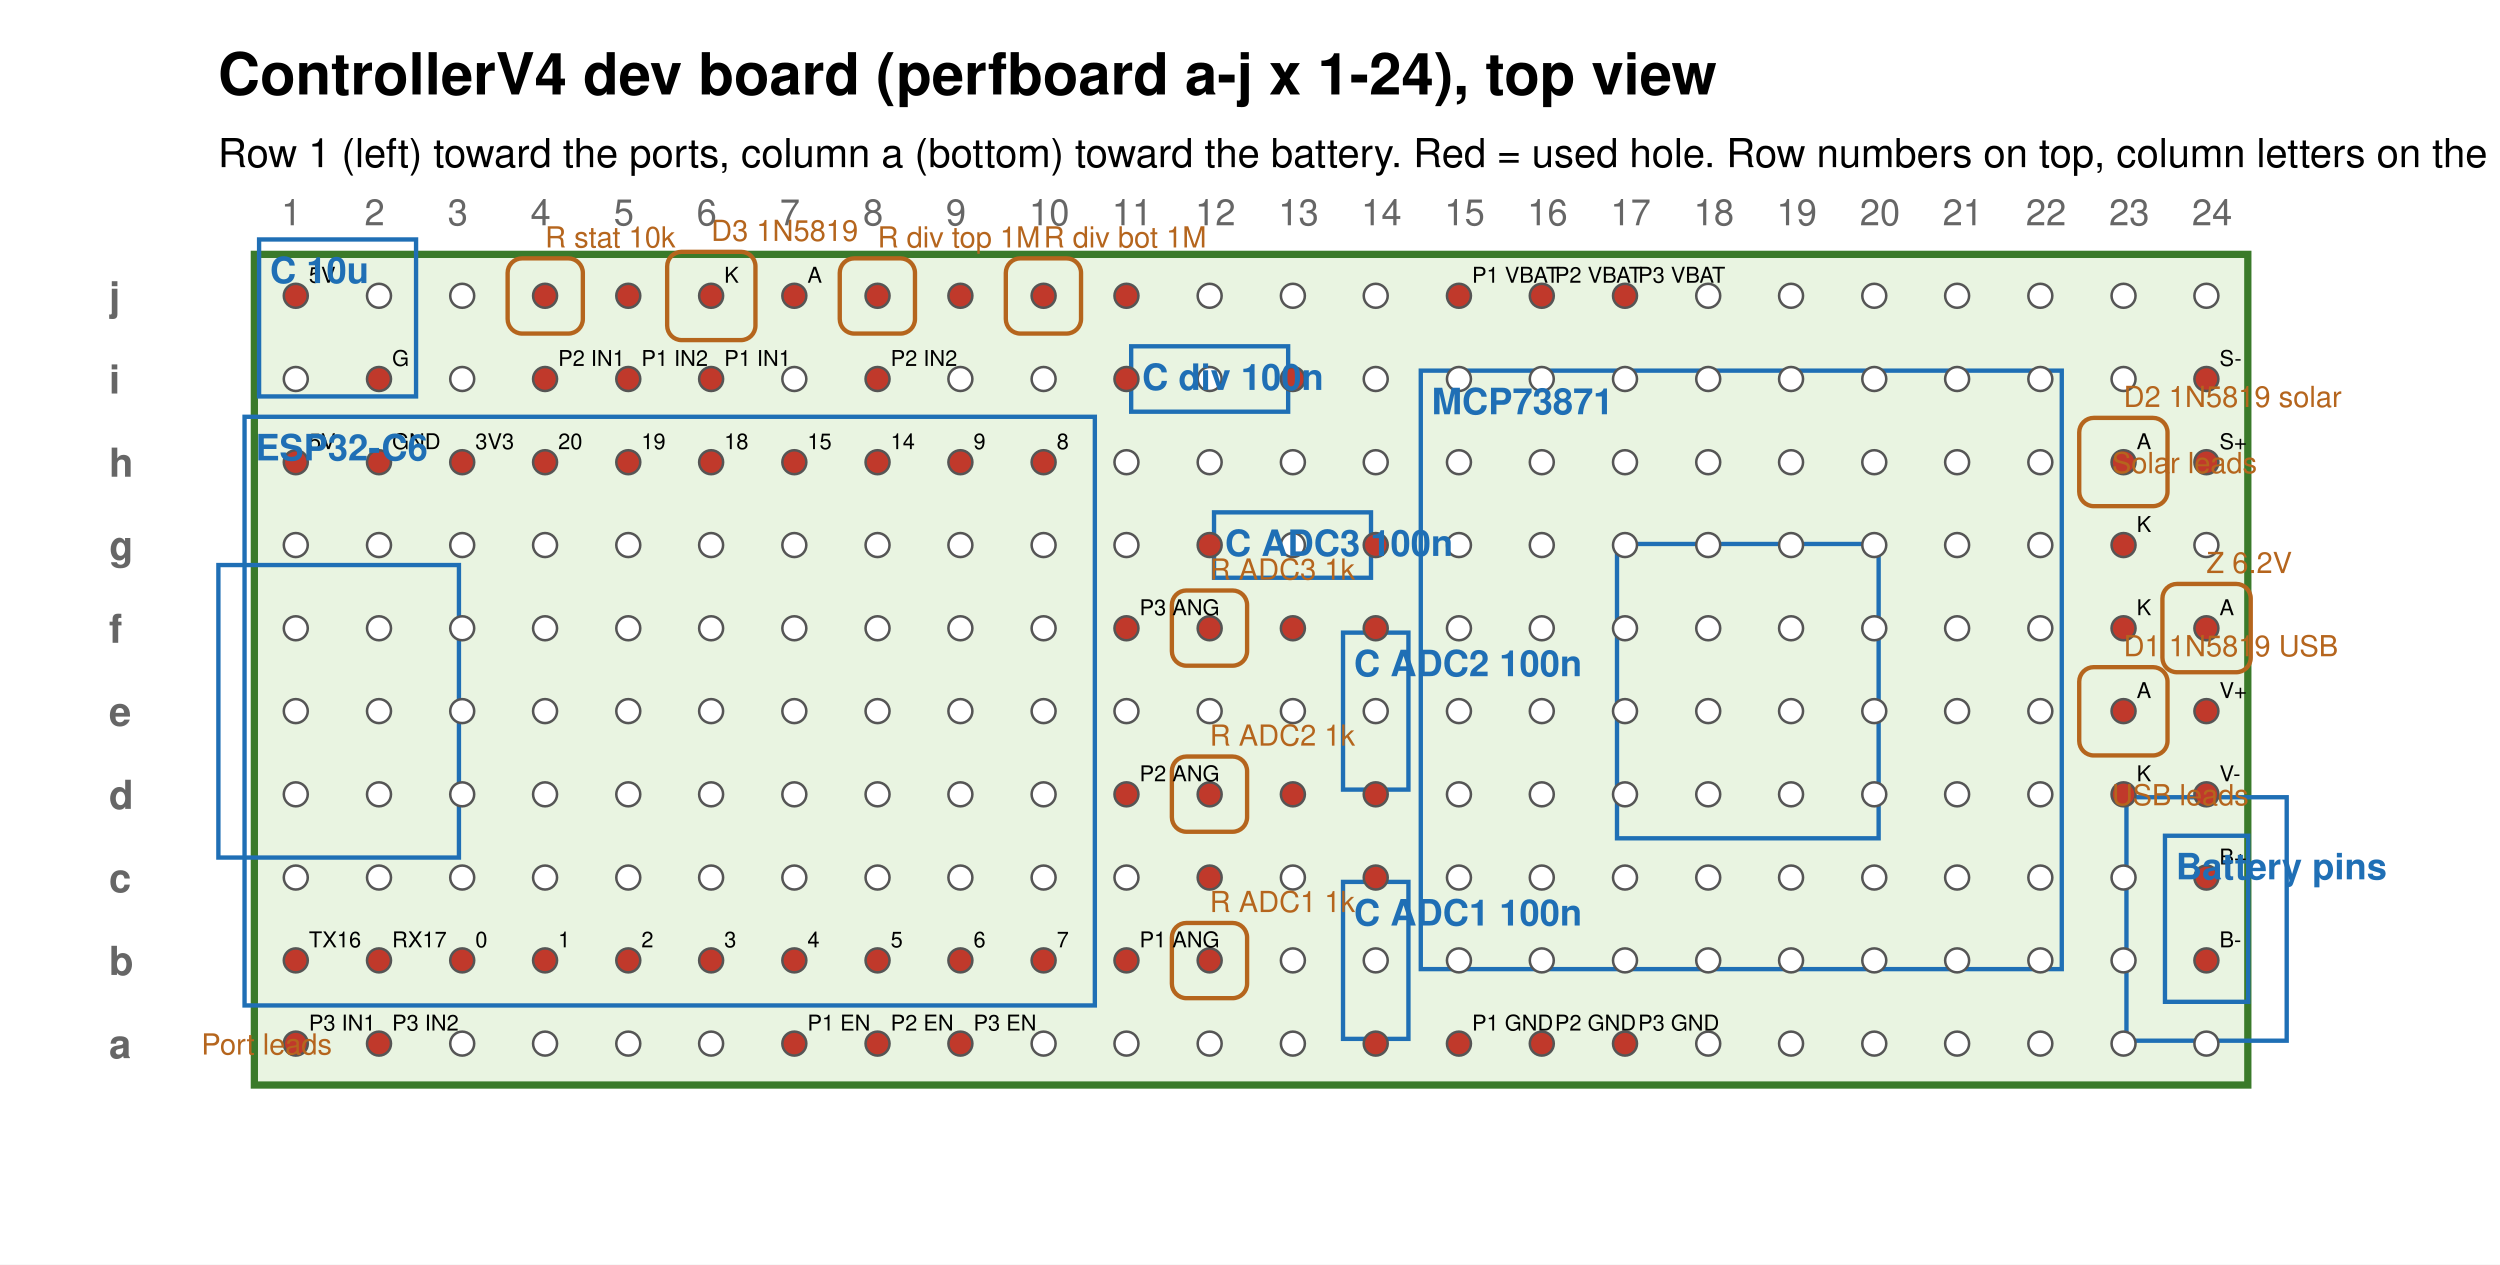
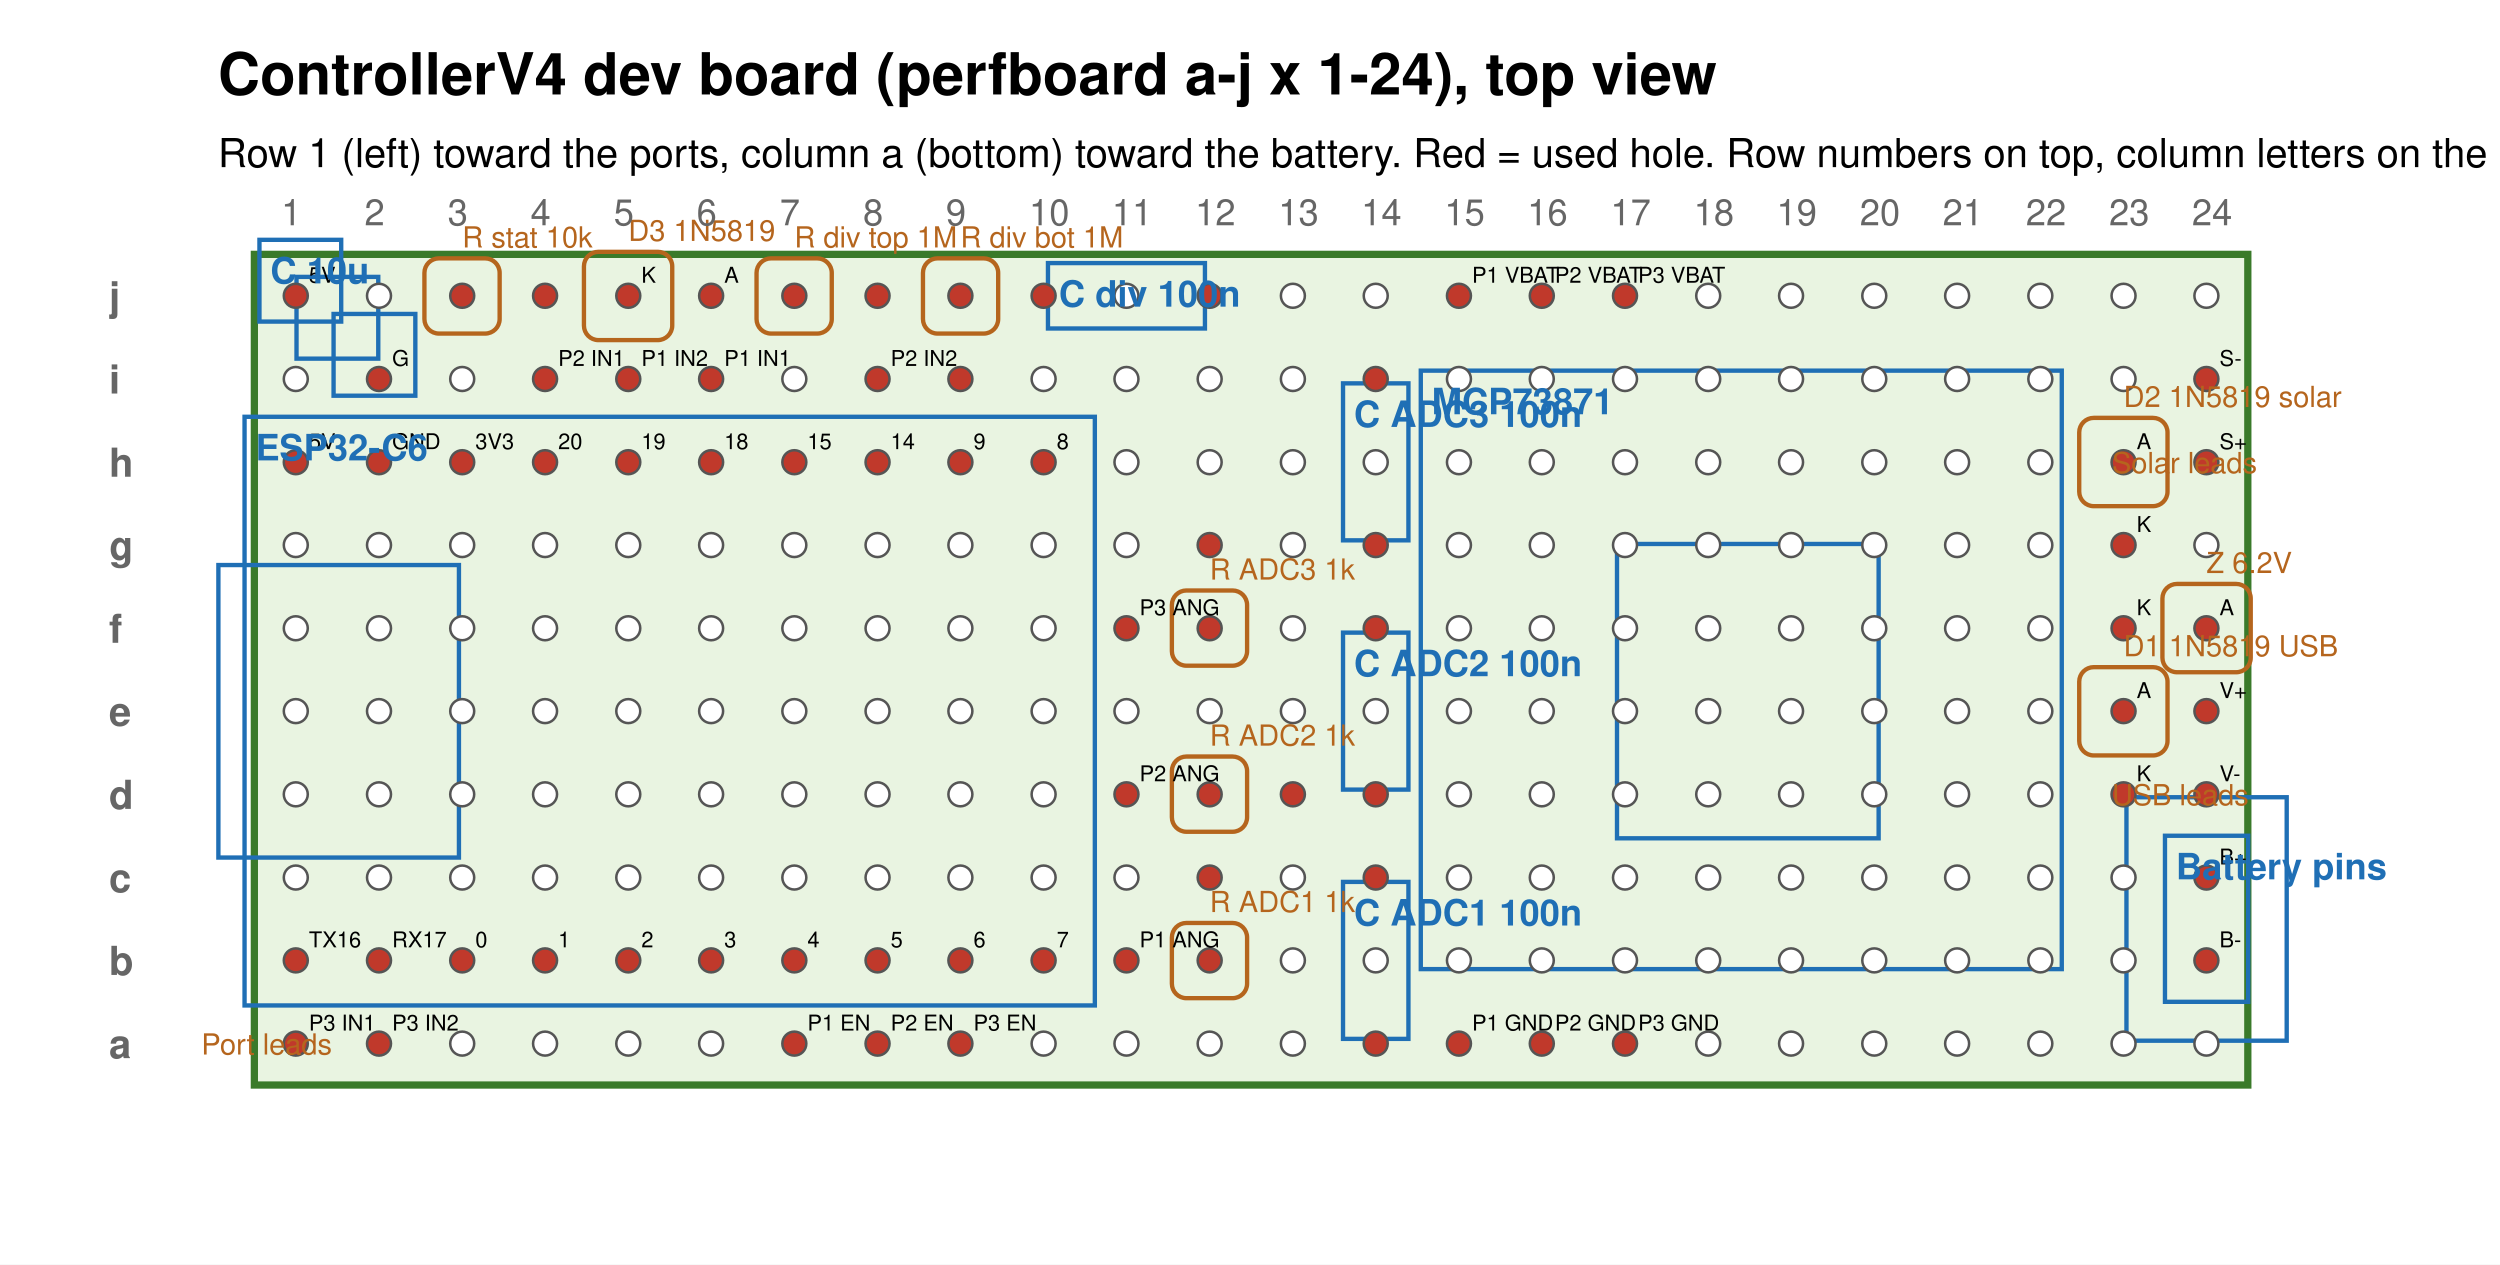
<svg xmlns="http://www.w3.org/2000/svg" width="688" height="348" font-family="Helvetica,Arial">
  <rect width="100%" height="100%" fill="#fff" />
  <text x="60" y="26" font-size="16" font-weight="bold">ControllerV4 dev board (perfboard a-j x 1-24), top view</text>
  <text x="60" y="46" font-size="11">Row 1 (left) toward the ports, column a (bottom) toward the battery. Red = used hole. Row numbers on top, column letters on the left.</text>
  <rect x="70.0" y="70.0" width="548.6" height="228.6" fill="#e9f4e1" stroke="#3a7a2a" stroke-width="2" />
  <rect x="67.3" y="114.7" width="234.0" height="162.0" fill="none" stroke="#1f6fb5" stroke-width="1.2" />
  <rect x="60.1" y="155.5" width="66.2" height="80.5" fill="none" stroke="#1f6fb5" stroke-width="1.2" />
  <rect x="391.0" y="102.0" width="176.4" height="164.7" fill="none" stroke="#1f6fb5" stroke-width="1.2" />
  <rect x="445.0" y="149.7" width="72.0" height="81.0" fill="none" stroke="#1f6fb5" stroke-width="1.2" />
-   <rect x="71.3" y="65.9" width="43.2" height="43.2" fill="none" stroke="#1f6fb5" stroke-width="1.2" />
-   <rect x="139.7" y="71.1" width="20.7" height="20.7" rx="4" fill="none" stroke="#b5651d" stroke-width="1.2" />
-   <rect x="183.6" y="69.3" width="24.3" height="24.3" rx="4" fill="none" stroke="#b5651d" stroke-width="1.2" />
-   <rect x="231.1" y="71.1" width="20.7" height="20.7" rx="4" fill="none" stroke="#b5651d" stroke-width="1.2" />
-   <rect x="276.8" y="71.1" width="20.7" height="20.7" rx="4" fill="none" stroke="#b5651d" stroke-width="1.2" />
-   <rect x="311.3" y="95.3" width="43.2" height="18.0" fill="none" stroke="#1f6fb5" stroke-width="1.2" />
+   <rect x="71.4" y="66.0" width="22.5" height="22.5" fill="none" stroke="#1f6fb5" stroke-width="1.2" />
+   <rect x="81.6" y="76.2" width="22.5" height="22.5" fill="none" stroke="#1f6fb5" stroke-width="1.2" />
+   <rect x="91.8" y="86.4" width="22.5" height="22.5" fill="none" stroke="#1f6fb5" stroke-width="1.2" />
+   <rect x="116.8" y="71.1" width="20.7" height="20.7" rx="4" fill="none" stroke="#b5651d" stroke-width="1.2" />
+   <rect x="160.7" y="69.3" width="24.3" height="24.3" rx="4" fill="none" stroke="#b5651d" stroke-width="1.2" />
+   <rect x="208.2" y="71.1" width="20.7" height="20.7" rx="4" fill="none" stroke="#b5651d" stroke-width="1.2" />
+   <rect x="254.0" y="71.1" width="20.7" height="20.7" rx="4" fill="none" stroke="#b5651d" stroke-width="1.2" />
+   <rect x="288.4" y="72.4" width="43.2" height="18.0" fill="none" stroke="#1f6fb5" stroke-width="1.2" />
  <rect x="322.5" y="254.0" width="20.7" height="20.7" rx="4" fill="none" stroke="#b5651d" stroke-width="1.2" />
  <rect x="369.6" y="242.7" width="18.0" height="43.2" fill="none" stroke="#1f6fb5" stroke-width="1.2" />
  <rect x="322.5" y="208.2" width="20.7" height="20.7" rx="4" fill="none" stroke="#b5651d" stroke-width="1.2" />
  <rect x="369.6" y="174.1" width="18.0" height="43.2" fill="none" stroke="#1f6fb5" stroke-width="1.2" />
  <rect x="322.5" y="162.5" width="20.7" height="20.7" rx="4" fill="none" stroke="#b5651d" stroke-width="1.2" />
-   <rect x="334.1" y="141.0" width="43.2" height="18.0" fill="none" stroke="#1f6fb5" stroke-width="1.2" />
+   <rect x="369.6" y="105.5" width="18.0" height="43.2" fill="none" stroke="#1f6fb5" stroke-width="1.2" />
  <rect x="572.2" y="183.6" width="24.3" height="24.3" rx="4" fill="none" stroke="#b5651d" stroke-width="1.2" />
  <rect x="572.2" y="115.0" width="24.3" height="24.3" rx="4" fill="none" stroke="#b5651d" stroke-width="1.2" />
  <rect x="595.1" y="160.7" width="24.3" height="24.3" rx="4" fill="none" stroke="#b5651d" stroke-width="1.2" />
  <rect x="595.8" y="230.0" width="22.9" height="45.7" fill="none" stroke="#1f6fb5" stroke-width="1.2" />
  <rect x="585.2" y="219.4" width="44.1" height="67.0" fill="none" stroke="#1f6fb5" stroke-width="1.2" />
  <circle cx="81.4" cy="287.2" r="3.3" fill="#c0392b" stroke="#555" stroke-width="0.7" />
  <circle cx="81.4" cy="264.3" r="3.3" fill="#c0392b" stroke="#555" stroke-width="0.7" />
  <circle cx="81.4" cy="241.5" r="3.3" fill="#fff" stroke="#555" stroke-width="0.7" />
  <circle cx="81.4" cy="218.6" r="3.3" fill="#fff" stroke="#555" stroke-width="0.7" />
  <circle cx="81.4" cy="195.7" r="3.3" fill="#fff" stroke="#555" stroke-width="0.7" />
  <circle cx="81.4" cy="172.9" r="3.3" fill="#fff" stroke="#555" stroke-width="0.7" />
  <circle cx="81.4" cy="150.0" r="3.3" fill="#fff" stroke="#555" stroke-width="0.7" />
  <circle cx="81.4" cy="127.2" r="3.3" fill="#c0392b" stroke="#555" stroke-width="0.7" />
  <circle cx="81.4" cy="104.3" r="3.3" fill="#fff" stroke="#555" stroke-width="0.7" />
  <circle cx="81.4" cy="81.4" r="3.3" fill="#c0392b" stroke="#555" stroke-width="0.7" />
  <circle cx="104.3" cy="287.2" r="3.3" fill="#c0392b" stroke="#555" stroke-width="0.7" />
  <circle cx="104.3" cy="264.3" r="3.3" fill="#c0392b" stroke="#555" stroke-width="0.7" />
  <circle cx="104.3" cy="241.5" r="3.3" fill="#fff" stroke="#555" stroke-width="0.7" />
  <circle cx="104.3" cy="218.6" r="3.3" fill="#fff" stroke="#555" stroke-width="0.7" />
  <circle cx="104.3" cy="195.7" r="3.3" fill="#fff" stroke="#555" stroke-width="0.7" />
  <circle cx="104.3" cy="172.9" r="3.3" fill="#fff" stroke="#555" stroke-width="0.7" />
  <circle cx="104.3" cy="150.0" r="3.3" fill="#fff" stroke="#555" stroke-width="0.7" />
  <circle cx="104.3" cy="127.2" r="3.3" fill="#c0392b" stroke="#555" stroke-width="0.7" />
  <circle cx="104.3" cy="104.3" r="3.3" fill="#c0392b" stroke="#555" stroke-width="0.7" />
  <circle cx="104.3" cy="81.4" r="3.3" fill="#fff" stroke="#555" stroke-width="0.7" />
  <circle cx="127.2" cy="287.2" r="3.3" fill="#fff" stroke="#555" stroke-width="0.7" />
  <circle cx="127.2" cy="264.3" r="3.3" fill="#c0392b" stroke="#555" stroke-width="0.7" />
  <circle cx="127.2" cy="241.5" r="3.3" fill="#fff" stroke="#555" stroke-width="0.7" />
  <circle cx="127.2" cy="218.6" r="3.3" fill="#fff" stroke="#555" stroke-width="0.7" />
  <circle cx="127.2" cy="195.7" r="3.3" fill="#fff" stroke="#555" stroke-width="0.7" />
  <circle cx="127.2" cy="172.9" r="3.3" fill="#fff" stroke="#555" stroke-width="0.7" />
  <circle cx="127.2" cy="150.0" r="3.3" fill="#fff" stroke="#555" stroke-width="0.7" />
  <circle cx="127.2" cy="127.2" r="3.3" fill="#c0392b" stroke="#555" stroke-width="0.7" />
  <circle cx="127.2" cy="104.3" r="3.3" fill="#fff" stroke="#555" stroke-width="0.7" />
-   <circle cx="127.2" cy="81.4" r="3.3" fill="#fff" stroke="#555" stroke-width="0.7" />
+   <circle cx="127.2" cy="81.4" r="3.3" fill="#c0392b" stroke="#555" stroke-width="0.7" />
  <circle cx="150.0" cy="287.2" r="3.3" fill="#fff" stroke="#555" stroke-width="0.7" />
  <circle cx="150.0" cy="264.3" r="3.3" fill="#c0392b" stroke="#555" stroke-width="0.7" />
  <circle cx="150.0" cy="241.5" r="3.3" fill="#fff" stroke="#555" stroke-width="0.7" />
  <circle cx="150.0" cy="218.6" r="3.3" fill="#fff" stroke="#555" stroke-width="0.7" />
  <circle cx="150.0" cy="195.7" r="3.3" fill="#fff" stroke="#555" stroke-width="0.7" />
  <circle cx="150.0" cy="172.9" r="3.3" fill="#fff" stroke="#555" stroke-width="0.7" />
  <circle cx="150.0" cy="150.0" r="3.3" fill="#fff" stroke="#555" stroke-width="0.7" />
  <circle cx="150.0" cy="127.2" r="3.3" fill="#c0392b" stroke="#555" stroke-width="0.7" />
  <circle cx="150.0" cy="104.3" r="3.3" fill="#c0392b" stroke="#555" stroke-width="0.7" />
  <circle cx="150.0" cy="81.4" r="3.3" fill="#c0392b" stroke="#555" stroke-width="0.7" />
  <circle cx="172.9" cy="287.2" r="3.3" fill="#fff" stroke="#555" stroke-width="0.7" />
  <circle cx="172.9" cy="264.3" r="3.3" fill="#c0392b" stroke="#555" stroke-width="0.7" />
  <circle cx="172.9" cy="241.5" r="3.3" fill="#fff" stroke="#555" stroke-width="0.7" />
  <circle cx="172.9" cy="218.6" r="3.3" fill="#fff" stroke="#555" stroke-width="0.7" />
  <circle cx="172.9" cy="195.7" r="3.3" fill="#fff" stroke="#555" stroke-width="0.7" />
  <circle cx="172.9" cy="172.9" r="3.3" fill="#fff" stroke="#555" stroke-width="0.7" />
  <circle cx="172.9" cy="150.0" r="3.3" fill="#fff" stroke="#555" stroke-width="0.7" />
  <circle cx="172.9" cy="127.2" r="3.3" fill="#c0392b" stroke="#555" stroke-width="0.7" />
  <circle cx="172.9" cy="104.3" r="3.3" fill="#c0392b" stroke="#555" stroke-width="0.7" />
  <circle cx="172.9" cy="81.4" r="3.3" fill="#c0392b" stroke="#555" stroke-width="0.7" />
  <circle cx="195.7" cy="287.2" r="3.3" fill="#fff" stroke="#555" stroke-width="0.7" />
  <circle cx="195.7" cy="264.3" r="3.3" fill="#c0392b" stroke="#555" stroke-width="0.7" />
  <circle cx="195.7" cy="241.5" r="3.3" fill="#fff" stroke="#555" stroke-width="0.7" />
  <circle cx="195.7" cy="218.6" r="3.3" fill="#fff" stroke="#555" stroke-width="0.7" />
  <circle cx="195.7" cy="195.7" r="3.3" fill="#fff" stroke="#555" stroke-width="0.7" />
  <circle cx="195.7" cy="172.9" r="3.3" fill="#fff" stroke="#555" stroke-width="0.7" />
  <circle cx="195.7" cy="150.0" r="3.3" fill="#fff" stroke="#555" stroke-width="0.7" />
  <circle cx="195.7" cy="127.2" r="3.3" fill="#c0392b" stroke="#555" stroke-width="0.7" />
  <circle cx="195.7" cy="104.3" r="3.3" fill="#c0392b" stroke="#555" stroke-width="0.7" />
  <circle cx="195.7" cy="81.4" r="3.3" fill="#c0392b" stroke="#555" stroke-width="0.7" />
  <circle cx="218.6" cy="287.2" r="3.3" fill="#c0392b" stroke="#555" stroke-width="0.7" />
  <circle cx="218.6" cy="264.3" r="3.3" fill="#c0392b" stroke="#555" stroke-width="0.7" />
  <circle cx="218.6" cy="241.5" r="3.3" fill="#fff" stroke="#555" stroke-width="0.7" />
  <circle cx="218.6" cy="218.6" r="3.3" fill="#fff" stroke="#555" stroke-width="0.7" />
  <circle cx="218.6" cy="195.7" r="3.3" fill="#fff" stroke="#555" stroke-width="0.7" />
  <circle cx="218.6" cy="172.9" r="3.3" fill="#fff" stroke="#555" stroke-width="0.7" />
  <circle cx="218.6" cy="150.0" r="3.3" fill="#fff" stroke="#555" stroke-width="0.7" />
  <circle cx="218.6" cy="127.2" r="3.3" fill="#c0392b" stroke="#555" stroke-width="0.7" />
  <circle cx="218.6" cy="104.3" r="3.3" fill="#fff" stroke="#555" stroke-width="0.7" />
  <circle cx="218.6" cy="81.4" r="3.3" fill="#c0392b" stroke="#555" stroke-width="0.7" />
  <circle cx="241.5" cy="287.2" r="3.3" fill="#c0392b" stroke="#555" stroke-width="0.7" />
  <circle cx="241.5" cy="264.3" r="3.3" fill="#c0392b" stroke="#555" stroke-width="0.7" />
  <circle cx="241.5" cy="241.5" r="3.3" fill="#fff" stroke="#555" stroke-width="0.7" />
  <circle cx="241.5" cy="218.6" r="3.3" fill="#fff" stroke="#555" stroke-width="0.7" />
  <circle cx="241.5" cy="195.7" r="3.3" fill="#fff" stroke="#555" stroke-width="0.7" />
  <circle cx="241.5" cy="172.9" r="3.3" fill="#fff" stroke="#555" stroke-width="0.7" />
  <circle cx="241.5" cy="150.0" r="3.3" fill="#fff" stroke="#555" stroke-width="0.7" />
  <circle cx="241.5" cy="127.2" r="3.3" fill="#c0392b" stroke="#555" stroke-width="0.7" />
  <circle cx="241.5" cy="104.3" r="3.3" fill="#c0392b" stroke="#555" stroke-width="0.7" />
  <circle cx="241.5" cy="81.4" r="3.3" fill="#c0392b" stroke="#555" stroke-width="0.7" />
  <circle cx="264.3" cy="287.2" r="3.3" fill="#c0392b" stroke="#555" stroke-width="0.7" />
  <circle cx="264.3" cy="264.3" r="3.3" fill="#c0392b" stroke="#555" stroke-width="0.7" />
  <circle cx="264.3" cy="241.5" r="3.3" fill="#fff" stroke="#555" stroke-width="0.7" />
  <circle cx="264.3" cy="218.6" r="3.3" fill="#fff" stroke="#555" stroke-width="0.7" />
  <circle cx="264.3" cy="195.7" r="3.3" fill="#fff" stroke="#555" stroke-width="0.7" />
  <circle cx="264.3" cy="172.9" r="3.3" fill="#fff" stroke="#555" stroke-width="0.7" />
  <circle cx="264.3" cy="150.0" r="3.3" fill="#fff" stroke="#555" stroke-width="0.7" />
  <circle cx="264.3" cy="127.2" r="3.3" fill="#c0392b" stroke="#555" stroke-width="0.7" />
-   <circle cx="264.3" cy="104.3" r="3.3" fill="#fff" stroke="#555" stroke-width="0.7" />
+   <circle cx="264.3" cy="104.3" r="3.3" fill="#c0392b" stroke="#555" stroke-width="0.7" />
  <circle cx="264.3" cy="81.4" r="3.3" fill="#c0392b" stroke="#555" stroke-width="0.7" />
  <circle cx="287.2" cy="287.2" r="3.3" fill="#fff" stroke="#555" stroke-width="0.7" />
  <circle cx="287.2" cy="264.3" r="3.3" fill="#c0392b" stroke="#555" stroke-width="0.7" />
  <circle cx="287.2" cy="241.5" r="3.3" fill="#fff" stroke="#555" stroke-width="0.7" />
  <circle cx="287.2" cy="218.6" r="3.3" fill="#fff" stroke="#555" stroke-width="0.7" />
  <circle cx="287.2" cy="195.7" r="3.3" fill="#fff" stroke="#555" stroke-width="0.7" />
  <circle cx="287.2" cy="172.9" r="3.3" fill="#fff" stroke="#555" stroke-width="0.7" />
  <circle cx="287.2" cy="150.0" r="3.3" fill="#fff" stroke="#555" stroke-width="0.7" />
  <circle cx="287.2" cy="127.2" r="3.3" fill="#c0392b" stroke="#555" stroke-width="0.7" />
  <circle cx="287.2" cy="104.3" r="3.3" fill="#fff" stroke="#555" stroke-width="0.7" />
  <circle cx="287.2" cy="81.4" r="3.3" fill="#c0392b" stroke="#555" stroke-width="0.7" />
  <circle cx="310.0" cy="287.2" r="3.3" fill="#fff" stroke="#555" stroke-width="0.7" />
  <circle cx="310.0" cy="264.3" r="3.3" fill="#c0392b" stroke="#555" stroke-width="0.7" />
  <circle cx="310.0" cy="241.5" r="3.3" fill="#fff" stroke="#555" stroke-width="0.7" />
  <circle cx="310.0" cy="218.6" r="3.3" fill="#c0392b" stroke="#555" stroke-width="0.7" />
  <circle cx="310.0" cy="195.7" r="3.3" fill="#fff" stroke="#555" stroke-width="0.7" />
  <circle cx="310.0" cy="172.9" r="3.3" fill="#c0392b" stroke="#555" stroke-width="0.7" />
  <circle cx="310.0" cy="150.0" r="3.3" fill="#fff" stroke="#555" stroke-width="0.7" />
  <circle cx="310.0" cy="127.2" r="3.3" fill="#fff" stroke="#555" stroke-width="0.7" />
-   <circle cx="310.0" cy="104.3" r="3.3" fill="#c0392b" stroke="#555" stroke-width="0.7" />
-   <circle cx="310.0" cy="81.4" r="3.3" fill="#c0392b" stroke="#555" stroke-width="0.7" />
+   <circle cx="310.0" cy="104.3" r="3.3" fill="#fff" stroke="#555" stroke-width="0.7" />
+   <circle cx="310.0" cy="81.4" r="3.3" fill="#fff" stroke="#555" stroke-width="0.7" />
  <circle cx="332.9" cy="287.2" r="3.3" fill="#fff" stroke="#555" stroke-width="0.7" />
  <circle cx="332.9" cy="264.3" r="3.3" fill="#c0392b" stroke="#555" stroke-width="0.7" />
  <circle cx="332.9" cy="241.5" r="3.3" fill="#c0392b" stroke="#555" stroke-width="0.7" />
  <circle cx="332.9" cy="218.6" r="3.3" fill="#c0392b" stroke="#555" stroke-width="0.7" />
  <circle cx="332.9" cy="195.7" r="3.3" fill="#fff" stroke="#555" stroke-width="0.7" />
  <circle cx="332.9" cy="172.9" r="3.3" fill="#c0392b" stroke="#555" stroke-width="0.7" />
  <circle cx="332.9" cy="150.0" r="3.3" fill="#c0392b" stroke="#555" stroke-width="0.7" />
  <circle cx="332.9" cy="127.2" r="3.3" fill="#fff" stroke="#555" stroke-width="0.7" />
  <circle cx="332.9" cy="104.3" r="3.3" fill="#fff" stroke="#555" stroke-width="0.7" />
-   <circle cx="332.9" cy="81.4" r="3.3" fill="#fff" stroke="#555" stroke-width="0.7" />
+   <circle cx="332.9" cy="81.4" r="3.3" fill="#c0392b" stroke="#555" stroke-width="0.7" />
  <circle cx="355.8" cy="287.2" r="3.3" fill="#fff" stroke="#555" stroke-width="0.7" />
  <circle cx="355.8" cy="264.3" r="3.3" fill="#fff" stroke="#555" stroke-width="0.7" />
  <circle cx="355.8" cy="241.5" r="3.3" fill="#fff" stroke="#555" stroke-width="0.7" />
  <circle cx="355.8" cy="218.6" r="3.3" fill="#c0392b" stroke="#555" stroke-width="0.7" />
  <circle cx="355.8" cy="195.7" r="3.3" fill="#fff" stroke="#555" stroke-width="0.7" />
-   <circle cx="355.8" cy="172.9" r="3.3" fill="#c0392b" stroke="#555" stroke-width="0.7" />
+   <circle cx="355.8" cy="172.9" r="3.3" fill="#fff" stroke="#555" stroke-width="0.7" />
  <circle cx="355.8" cy="150.0" r="3.3" fill="#fff" stroke="#555" stroke-width="0.7" />
  <circle cx="355.8" cy="127.2" r="3.3" fill="#fff" stroke="#555" stroke-width="0.7" />
-   <circle cx="355.8" cy="104.3" r="3.3" fill="#c0392b" stroke="#555" stroke-width="0.7" />
+   <circle cx="355.8" cy="104.3" r="3.3" fill="#fff" stroke="#555" stroke-width="0.7" />
  <circle cx="355.8" cy="81.4" r="3.3" fill="#fff" stroke="#555" stroke-width="0.7" />
  <circle cx="378.6" cy="287.2" r="3.3" fill="#c0392b" stroke="#555" stroke-width="0.7" />
  <circle cx="378.6" cy="264.3" r="3.3" fill="#fff" stroke="#555" stroke-width="0.7" />
  <circle cx="378.6" cy="241.5" r="3.3" fill="#c0392b" stroke="#555" stroke-width="0.7" />
  <circle cx="378.6" cy="218.6" r="3.3" fill="#c0392b" stroke="#555" stroke-width="0.7" />
  <circle cx="378.6" cy="195.7" r="3.3" fill="#fff" stroke="#555" stroke-width="0.7" />
  <circle cx="378.6" cy="172.9" r="3.3" fill="#c0392b" stroke="#555" stroke-width="0.7" />
  <circle cx="378.6" cy="150.0" r="3.3" fill="#c0392b" stroke="#555" stroke-width="0.7" />
  <circle cx="378.6" cy="127.2" r="3.3" fill="#fff" stroke="#555" stroke-width="0.7" />
-   <circle cx="378.6" cy="104.3" r="3.3" fill="#fff" stroke="#555" stroke-width="0.7" />
+   <circle cx="378.6" cy="104.3" r="3.3" fill="#c0392b" stroke="#555" stroke-width="0.7" />
  <circle cx="378.6" cy="81.4" r="3.3" fill="#fff" stroke="#555" stroke-width="0.7" />
  <circle cx="401.5" cy="287.2" r="3.3" fill="#c0392b" stroke="#555" stroke-width="0.7" />
  <circle cx="401.5" cy="264.3" r="3.3" fill="#fff" stroke="#555" stroke-width="0.7" />
  <circle cx="401.5" cy="241.5" r="3.3" fill="#fff" stroke="#555" stroke-width="0.7" />
  <circle cx="401.5" cy="218.6" r="3.3" fill="#fff" stroke="#555" stroke-width="0.7" />
  <circle cx="401.5" cy="195.7" r="3.3" fill="#fff" stroke="#555" stroke-width="0.7" />
  <circle cx="401.5" cy="172.9" r="3.3" fill="#fff" stroke="#555" stroke-width="0.7" />
  <circle cx="401.5" cy="150.0" r="3.3" fill="#fff" stroke="#555" stroke-width="0.7" />
  <circle cx="401.5" cy="127.2" r="3.3" fill="#fff" stroke="#555" stroke-width="0.7" />
  <circle cx="401.5" cy="104.3" r="3.3" fill="#fff" stroke="#555" stroke-width="0.7" />
  <circle cx="401.5" cy="81.4" r="3.3" fill="#c0392b" stroke="#555" stroke-width="0.7" />
  <circle cx="424.3" cy="287.2" r="3.3" fill="#c0392b" stroke="#555" stroke-width="0.7" />
  <circle cx="424.3" cy="264.3" r="3.3" fill="#fff" stroke="#555" stroke-width="0.7" />
  <circle cx="424.3" cy="241.5" r="3.3" fill="#fff" stroke="#555" stroke-width="0.7" />
  <circle cx="424.3" cy="218.6" r="3.3" fill="#fff" stroke="#555" stroke-width="0.7" />
  <circle cx="424.3" cy="195.7" r="3.3" fill="#fff" stroke="#555" stroke-width="0.7" />
  <circle cx="424.3" cy="172.9" r="3.3" fill="#fff" stroke="#555" stroke-width="0.7" />
  <circle cx="424.3" cy="150.0" r="3.3" fill="#fff" stroke="#555" stroke-width="0.7" />
  <circle cx="424.3" cy="127.2" r="3.3" fill="#fff" stroke="#555" stroke-width="0.7" />
  <circle cx="424.3" cy="104.3" r="3.3" fill="#fff" stroke="#555" stroke-width="0.7" />
  <circle cx="424.3" cy="81.4" r="3.3" fill="#c0392b" stroke="#555" stroke-width="0.7" />
  <circle cx="447.2" cy="287.2" r="3.3" fill="#c0392b" stroke="#555" stroke-width="0.7" />
  <circle cx="447.2" cy="264.3" r="3.3" fill="#fff" stroke="#555" stroke-width="0.7" />
  <circle cx="447.2" cy="241.5" r="3.3" fill="#fff" stroke="#555" stroke-width="0.7" />
  <circle cx="447.2" cy="218.6" r="3.3" fill="#fff" stroke="#555" stroke-width="0.7" />
  <circle cx="447.2" cy="195.7" r="3.3" fill="#fff" stroke="#555" stroke-width="0.7" />
  <circle cx="447.2" cy="172.9" r="3.3" fill="#fff" stroke="#555" stroke-width="0.7" />
  <circle cx="447.2" cy="150.0" r="3.3" fill="#fff" stroke="#555" stroke-width="0.7" />
  <circle cx="447.2" cy="127.2" r="3.3" fill="#fff" stroke="#555" stroke-width="0.7" />
  <circle cx="447.2" cy="104.3" r="3.3" fill="#fff" stroke="#555" stroke-width="0.7" />
  <circle cx="447.2" cy="81.4" r="3.3" fill="#c0392b" stroke="#555" stroke-width="0.7" />
  <circle cx="470.1" cy="287.2" r="3.3" fill="#fff" stroke="#555" stroke-width="0.7" />
  <circle cx="470.1" cy="264.3" r="3.3" fill="#fff" stroke="#555" stroke-width="0.7" />
  <circle cx="470.1" cy="241.5" r="3.3" fill="#fff" stroke="#555" stroke-width="0.7" />
  <circle cx="470.1" cy="218.6" r="3.3" fill="#fff" stroke="#555" stroke-width="0.7" />
  <circle cx="470.1" cy="195.7" r="3.3" fill="#fff" stroke="#555" stroke-width="0.7" />
  <circle cx="470.1" cy="172.9" r="3.3" fill="#fff" stroke="#555" stroke-width="0.7" />
  <circle cx="470.1" cy="150.0" r="3.3" fill="#fff" stroke="#555" stroke-width="0.7" />
  <circle cx="470.1" cy="127.2" r="3.3" fill="#fff" stroke="#555" stroke-width="0.7" />
  <circle cx="470.1" cy="104.3" r="3.3" fill="#fff" stroke="#555" stroke-width="0.7" />
  <circle cx="470.1" cy="81.4" r="3.3" fill="#fff" stroke="#555" stroke-width="0.7" />
  <circle cx="492.9" cy="287.2" r="3.3" fill="#fff" stroke="#555" stroke-width="0.7" />
  <circle cx="492.9" cy="264.3" r="3.3" fill="#fff" stroke="#555" stroke-width="0.7" />
  <circle cx="492.9" cy="241.5" r="3.3" fill="#fff" stroke="#555" stroke-width="0.7" />
  <circle cx="492.9" cy="218.6" r="3.3" fill="#fff" stroke="#555" stroke-width="0.7" />
  <circle cx="492.9" cy="195.7" r="3.3" fill="#fff" stroke="#555" stroke-width="0.7" />
  <circle cx="492.9" cy="172.9" r="3.3" fill="#fff" stroke="#555" stroke-width="0.7" />
  <circle cx="492.9" cy="150.0" r="3.3" fill="#fff" stroke="#555" stroke-width="0.7" />
  <circle cx="492.9" cy="127.2" r="3.3" fill="#fff" stroke="#555" stroke-width="0.7" />
  <circle cx="492.9" cy="104.3" r="3.3" fill="#fff" stroke="#555" stroke-width="0.7" />
  <circle cx="492.9" cy="81.4" r="3.3" fill="#fff" stroke="#555" stroke-width="0.7" />
  <circle cx="515.8" cy="287.2" r="3.3" fill="#fff" stroke="#555" stroke-width="0.7" />
  <circle cx="515.8" cy="264.3" r="3.3" fill="#fff" stroke="#555" stroke-width="0.7" />
  <circle cx="515.8" cy="241.5" r="3.3" fill="#fff" stroke="#555" stroke-width="0.7" />
  <circle cx="515.8" cy="218.6" r="3.3" fill="#fff" stroke="#555" stroke-width="0.7" />
  <circle cx="515.8" cy="195.7" r="3.3" fill="#fff" stroke="#555" stroke-width="0.7" />
  <circle cx="515.8" cy="172.9" r="3.3" fill="#fff" stroke="#555" stroke-width="0.7" />
  <circle cx="515.8" cy="150.0" r="3.3" fill="#fff" stroke="#555" stroke-width="0.7" />
  <circle cx="515.8" cy="127.2" r="3.3" fill="#fff" stroke="#555" stroke-width="0.7" />
  <circle cx="515.8" cy="104.3" r="3.3" fill="#fff" stroke="#555" stroke-width="0.7" />
  <circle cx="515.8" cy="81.4" r="3.3" fill="#fff" stroke="#555" stroke-width="0.7" />
  <circle cx="538.6" cy="287.2" r="3.3" fill="#fff" stroke="#555" stroke-width="0.7" />
  <circle cx="538.6" cy="264.3" r="3.3" fill="#fff" stroke="#555" stroke-width="0.7" />
  <circle cx="538.6" cy="241.5" r="3.3" fill="#fff" stroke="#555" stroke-width="0.7" />
  <circle cx="538.6" cy="218.6" r="3.3" fill="#fff" stroke="#555" stroke-width="0.7" />
  <circle cx="538.6" cy="195.7" r="3.3" fill="#fff" stroke="#555" stroke-width="0.7" />
  <circle cx="538.6" cy="172.9" r="3.3" fill="#fff" stroke="#555" stroke-width="0.7" />
  <circle cx="538.6" cy="150.0" r="3.3" fill="#fff" stroke="#555" stroke-width="0.7" />
  <circle cx="538.6" cy="127.2" r="3.3" fill="#fff" stroke="#555" stroke-width="0.7" />
  <circle cx="538.6" cy="104.3" r="3.3" fill="#fff" stroke="#555" stroke-width="0.7" />
  <circle cx="538.6" cy="81.4" r="3.3" fill="#fff" stroke="#555" stroke-width="0.7" />
  <circle cx="561.5" cy="287.2" r="3.3" fill="#fff" stroke="#555" stroke-width="0.7" />
  <circle cx="561.5" cy="264.3" r="3.3" fill="#fff" stroke="#555" stroke-width="0.7" />
  <circle cx="561.5" cy="241.5" r="3.3" fill="#fff" stroke="#555" stroke-width="0.7" />
  <circle cx="561.5" cy="218.6" r="3.3" fill="#fff" stroke="#555" stroke-width="0.7" />
  <circle cx="561.5" cy="195.7" r="3.3" fill="#fff" stroke="#555" stroke-width="0.7" />
  <circle cx="561.5" cy="172.9" r="3.3" fill="#fff" stroke="#555" stroke-width="0.7" />
  <circle cx="561.5" cy="150.0" r="3.3" fill="#fff" stroke="#555" stroke-width="0.7" />
  <circle cx="561.5" cy="127.2" r="3.3" fill="#fff" stroke="#555" stroke-width="0.7" />
  <circle cx="561.5" cy="104.3" r="3.3" fill="#fff" stroke="#555" stroke-width="0.7" />
  <circle cx="561.5" cy="81.4" r="3.3" fill="#fff" stroke="#555" stroke-width="0.7" />
  <circle cx="584.4" cy="287.2" r="3.3" fill="#fff" stroke="#555" stroke-width="0.7" />
  <circle cx="584.4" cy="264.3" r="3.3" fill="#fff" stroke="#555" stroke-width="0.7" />
  <circle cx="584.4" cy="241.5" r="3.3" fill="#fff" stroke="#555" stroke-width="0.7" />
  <circle cx="584.4" cy="218.6" r="3.3" fill="#c0392b" stroke="#555" stroke-width="0.7" />
  <circle cx="584.4" cy="195.7" r="3.3" fill="#c0392b" stroke="#555" stroke-width="0.7" />
  <circle cx="584.4" cy="172.9" r="3.3" fill="#c0392b" stroke="#555" stroke-width="0.7" />
  <circle cx="584.4" cy="150.0" r="3.3" fill="#c0392b" stroke="#555" stroke-width="0.7" />
  <circle cx="584.4" cy="127.2" r="3.3" fill="#c0392b" stroke="#555" stroke-width="0.7" />
  <circle cx="584.4" cy="104.3" r="3.3" fill="#fff" stroke="#555" stroke-width="0.7" />
  <circle cx="584.4" cy="81.4" r="3.3" fill="#fff" stroke="#555" stroke-width="0.7" />
  <circle cx="607.2" cy="287.2" r="3.3" fill="#fff" stroke="#555" stroke-width="0.7" />
  <circle cx="607.2" cy="264.3" r="3.3" fill="#c0392b" stroke="#555" stroke-width="0.7" />
  <circle cx="607.2" cy="241.5" r="3.3" fill="#c0392b" stroke="#555" stroke-width="0.7" />
  <circle cx="607.2" cy="218.6" r="3.3" fill="#c0392b" stroke="#555" stroke-width="0.7" />
  <circle cx="607.2" cy="195.7" r="3.3" fill="#c0392b" stroke="#555" stroke-width="0.7" />
  <circle cx="607.2" cy="172.9" r="3.3" fill="#c0392b" stroke="#555" stroke-width="0.7" />
  <circle cx="607.2" cy="150.0" r="3.3" fill="#fff" stroke="#555" stroke-width="0.7" />
  <circle cx="607.2" cy="127.2" r="3.3" fill="#c0392b" stroke="#555" stroke-width="0.7" />
  <circle cx="607.2" cy="104.3" r="3.3" fill="#c0392b" stroke="#555" stroke-width="0.7" />
  <circle cx="607.2" cy="81.4" r="3.3" fill="#fff" stroke="#555" stroke-width="0.7" />
  <text x="85.0" y="260.7" font-size="6">TX16</text>
  <text x="107.9" y="260.7" font-size="6">RX17</text>
  <text x="130.8" y="260.7" font-size="6">0</text>
  <text x="153.6" y="260.7" font-size="6">1</text>
  <text x="176.5" y="260.7" font-size="6">2</text>
  <text x="199.3" y="260.7" font-size="6">3</text>
  <text x="222.2" y="260.7" font-size="6">4</text>
  <text x="245.1" y="260.7" font-size="6">5</text>
  <text x="267.9" y="260.7" font-size="6">6</text>
  <text x="290.8" y="260.7" font-size="6">7</text>
  <text x="85.0" y="123.6" font-size="6">5V</text>
  <text x="107.9" y="123.6" font-size="6">GND</text>
  <text x="130.8" y="123.6" font-size="6">3V3</text>
  <text x="153.6" y="123.6" font-size="6">20</text>
  <text x="176.5" y="123.6" font-size="6">19</text>
  <text x="199.3" y="123.6" font-size="6">18</text>
  <text x="222.2" y="123.6" font-size="6">15</text>
  <text x="245.1" y="123.6" font-size="6">14</text>
  <text x="267.9" y="123.6" font-size="6">9</text>
  <text x="290.8" y="123.6" font-size="6">8</text>
  <text x="70.3" y="126.7" font-size="10" font-weight="bold" fill="#1f6fb5">ESP32-C6</text>
  <text x="394.0" y="114.0" font-size="10" font-weight="bold" fill="#1f6fb5">MCP73871</text>
  <text x="85.0" y="77.8" font-size="6">5V</text>
  <text x="107.9" y="100.7" font-size="6">G</text>
-   <text x="74.3" y="77.9" font-size="10" font-weight="bold" fill="#1f6fb5">C 10u</text>
-   <text x="150.0" y="68.1" font-size="8" fill="#b5651d">R stat 10k</text>
-   <text x="199.3" y="77.8" font-size="6">K</text>
-   <text x="222.2" y="77.8" font-size="6">A</text>
-   <text x="195.7" y="66.3" font-size="8" fill="#b5651d">D3 1N5819</text>
-   <text x="241.5" y="68.1" font-size="8" fill="#b5651d">R div top 1M</text>
-   <text x="287.2" y="68.1" font-size="8" fill="#b5651d">R div bot 1M</text>
-   <text x="314.3" y="107.3" font-size="10" font-weight="bold" fill="#1f6fb5">C div 100n</text>
+   <text x="74.4" y="78.0" font-size="10" font-weight="bold" fill="#1f6fb5">C 10u</text>
+   <text x="127.2" y="68.1" font-size="8" fill="#b5651d">R stat 10k</text>
+   <text x="176.5" y="77.8" font-size="6">K</text>
+   <text x="199.3" y="77.8" font-size="6">A</text>
+   <text x="172.9" y="66.3" font-size="8" fill="#b5651d">D3 1N5819</text>
+   <text x="218.6" y="68.1" font-size="8" fill="#b5651d">R div top 1M</text>
+   <text x="264.3" y="68.1" font-size="8" fill="#b5651d">R div bot 1M</text>
+   <text x="291.4" y="84.4" font-size="10" font-weight="bold" fill="#1f6fb5">C div 100n</text>
  <text x="332.9" y="251.0" font-size="8" fill="#b5651d">R ADC1 1k</text>
  <text x="372.6" y="254.7" font-size="10" font-weight="bold" fill="#1f6fb5">C ADC1 100n</text>
  <text x="332.9" y="205.2" font-size="8" fill="#b5651d">R ADC2 1k</text>
  <text x="372.6" y="186.1" font-size="10" font-weight="bold" fill="#1f6fb5">C ADC2 100n</text>
  <text x="332.9" y="159.5" font-size="8" fill="#b5651d">R ADC3 1k</text>
-   <text x="337.1" y="153.0" font-size="10" font-weight="bold" fill="#1f6fb5">C ADC3 100n</text>
+   <text x="372.6" y="117.5" font-size="10" font-weight="bold" fill="#1f6fb5">C ADC3 100n</text>
  <text x="588.0" y="192.1" font-size="6">A</text>
  <text x="588.0" y="215.0" font-size="6">K</text>
  <text x="584.4" y="180.6" font-size="8" fill="#b5651d">D1 1N5819 USB</text>
  <text x="588.0" y="123.6" font-size="6">A</text>
  <text x="588.0" y="146.4" font-size="6">K</text>
  <text x="584.4" y="112.0" font-size="8" fill="#b5651d">D2 1N5819 solar</text>
  <text x="610.8" y="169.3" font-size="6">A</text>
  <text x="588.0" y="169.3" font-size="6">K</text>
  <text x="607.2" y="157.7" font-size="8" fill="#b5651d">Z 6.2V</text>
  <text x="610.8" y="260.7" font-size="6">B-</text>
  <text x="610.8" y="237.9" font-size="6">B+</text>
  <text x="598.8" y="242.0" font-size="10" font-weight="bold" fill="#1f6fb5">Battery pins</text>
  <text x="610.8" y="215.0" font-size="6">V-</text>
  <text x="610.8" y="192.1" font-size="6">V+</text>
  <text x="581.2" y="221.6" font-size="8" fill="#b5651d">USB leads</text>
  <text x="610.8" y="123.6" font-size="6">S+</text>
  <text x="610.8" y="100.7" font-size="6">S-</text>
  <text x="581.2" y="130.2" font-size="8" fill="#b5651d">Solar leads</text>
  <text x="85.0" y="283.6" font-size="6">P3 IN1</text>
  <text x="107.9" y="283.6" font-size="6">P3 IN2</text>
  <text x="199.3" y="100.7" font-size="6">P1 IN1</text>
  <text x="176.5" y="100.7" font-size="6">P1 IN2</text>
  <text x="153.6" y="100.7" font-size="6">P2 IN1</text>
  <text x="245.1" y="100.7" font-size="6">P2 IN2</text>
  <text x="222.2" y="283.6" font-size="6">P1 EN</text>
  <text x="245.1" y="283.6" font-size="6">P2 EN</text>
  <text x="267.9" y="283.6" font-size="6">P3 EN</text>
  <text x="313.6" y="260.7" font-size="6">P1 ANG</text>
  <text x="313.6" y="215.0" font-size="6">P2 ANG</text>
  <text x="313.6" y="169.3" font-size="6">P3 ANG</text>
  <text x="405.1" y="77.8" font-size="6">P1 VBAT</text>
  <text x="427.9" y="77.8" font-size="6">P2 VBAT</text>
  <text x="450.8" y="77.8" font-size="6">P3 VBAT</text>
  <text x="405.1" y="283.6" font-size="6">P1 GND</text>
  <text x="427.9" y="283.6" font-size="6">P2 GND</text>
  <text x="450.8" y="283.6" font-size="6">P3 GND</text>
  <text x="55.4" y="290.2" font-size="8" fill="#b5651d">Port leads</text>
  <text x="77.4" y="62" font-size="10" fill="#666">1</text>
  <text x="100.3" y="62" font-size="10" fill="#666">2</text>
  <text x="123.2" y="62" font-size="10" fill="#666">3</text>
  <text x="146.0" y="62" font-size="10" fill="#666">4</text>
  <text x="168.9" y="62" font-size="10" fill="#666">5</text>
  <text x="191.7" y="62" font-size="10" fill="#666">6</text>
  <text x="214.6" y="62" font-size="10" fill="#666">7</text>
  <text x="237.5" y="62" font-size="10" fill="#666">8</text>
  <text x="260.3" y="62" font-size="10" fill="#666">9</text>
  <text x="283.2" y="62" font-size="10" fill="#666">10</text>
  <text x="306.0" y="62" font-size="10" fill="#666">11</text>
  <text x="328.9" y="62" font-size="10" fill="#666">12</text>
  <text x="351.8" y="62" font-size="10" fill="#666">13</text>
  <text x="374.6" y="62" font-size="10" fill="#666">14</text>
  <text x="397.5" y="62" font-size="10" fill="#666">15</text>
  <text x="420.3" y="62" font-size="10" fill="#666">16</text>
  <text x="443.2" y="62" font-size="10" fill="#666">17</text>
  <text x="466.1" y="62" font-size="10" fill="#666">18</text>
  <text x="488.9" y="62" font-size="10" fill="#666">19</text>
  <text x="511.8" y="62" font-size="10" fill="#666">20</text>
  <text x="534.6" y="62" font-size="10" fill="#666">21</text>
  <text x="557.5" y="62" font-size="10" fill="#666">22</text>
  <text x="580.4" y="62" font-size="10" fill="#666">23</text>
  <text x="603.2" y="62" font-size="10" fill="#666">24</text>
  <text x="30" y="291.2" font-size="11" font-weight="bold" fill="#666">a</text>
  <text x="30" y="268.3" font-size="11" font-weight="bold" fill="#666">b</text>
  <text x="30" y="245.5" font-size="11" font-weight="bold" fill="#666">c</text>
  <text x="30" y="222.6" font-size="11" font-weight="bold" fill="#666">d</text>
  <text x="30" y="199.7" font-size="11" font-weight="bold" fill="#666">e</text>
  <text x="30" y="176.9" font-size="11" font-weight="bold" fill="#666">f</text>
  <text x="30" y="154.0" font-size="11" font-weight="bold" fill="#666">g</text>
  <text x="30" y="131.2" font-size="11" font-weight="bold" fill="#666">h</text>
  <text x="30" y="108.3" font-size="11" font-weight="bold" fill="#666">i</text>
  <text x="30" y="85.4" font-size="11" font-weight="bold" fill="#666">j</text>
</svg>
